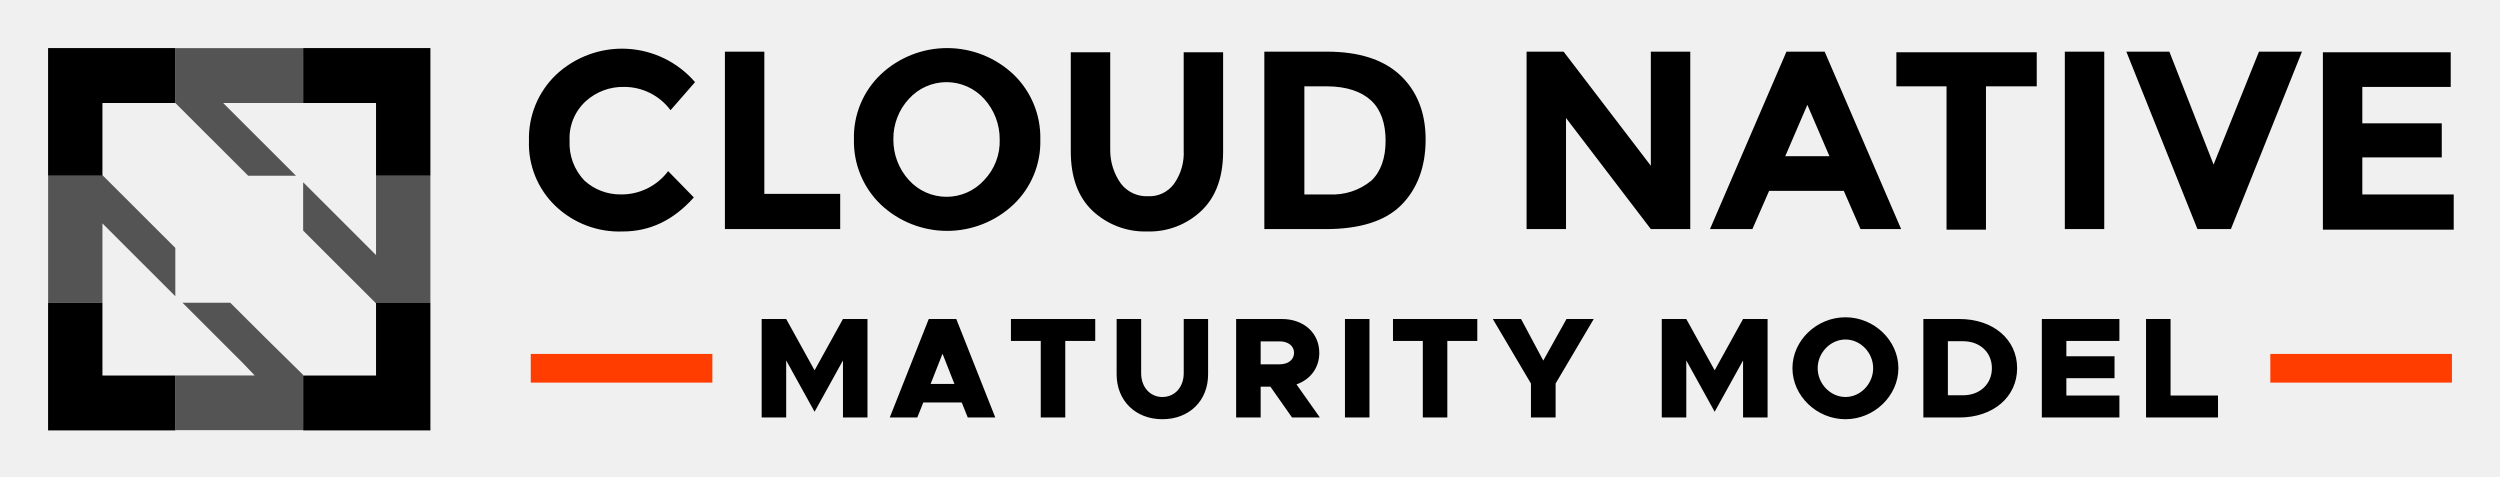
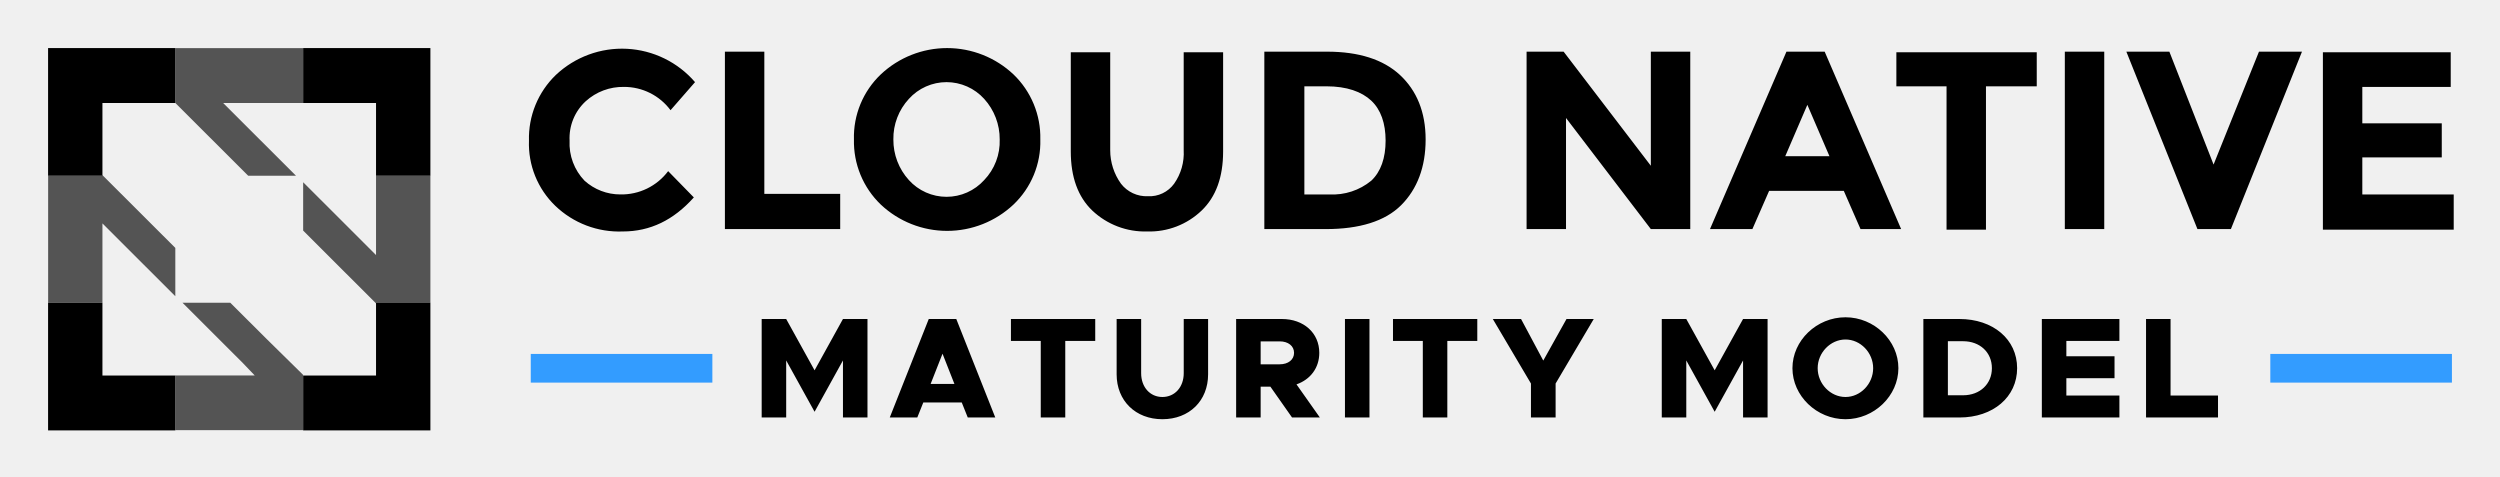
<svg xmlns="http://www.w3.org/2000/svg" role="img" viewBox="-10.06 -10.06 523.12 99.62">
  <g clip-path="url(#clip0_7839_15733)">
-     <path fill="#FF3D00" d="M101 64h38v6h-38zm364 0h38v6h-38z" />
+     <path fill="#339cff" d="M101 64h38v6h-38zm364 0h38v6h-38z" />
    <path d="M119.75 30.625c1.934.038 3.85-.384 5.588-1.231a12.197 12.197 0 0 0 4.412-3.644l5.375 5.5c-4.25 4.75-9.125 7.125-14.875 7.125-2.594.099-5.182-.326-7.609-1.249a19.331 19.331 0 0 1-6.516-4.126c-1.823-1.756-3.255-3.878-4.203-6.226a17.997 17.997 0 0 1-1.297-7.399c-.071-2.557.393-5.101 1.361-7.469.969-2.368 2.421-4.507 4.264-6.281a20.184 20.184 0 0 1 6.882-4.261c2.558-.941 5.28-1.354 8.001-1.213 2.722.14 5.388.83 7.835 2.029 2.448 1.199 4.628 2.881 6.407 4.945l-5.125 5.875c-1.129-1.52-2.599-2.753-4.293-3.6a12.077 12.077 0 0 0-5.457-1.275c-2.951-.057-5.813 1.016-8 3-1.134 1.042-2.025 2.322-2.608 3.748-.584 1.426-.845 2.963-.767 4.502-.079 1.536.158 3.071.695 4.511a11.264 11.264 0 0 0 2.43 3.864c2.057 1.856 4.73 2.881 7.5 2.875zm21.875 7.25V.75h8.25V30.5h15.875v7.375h-24.125zM202 32.751c-3.756 3.533-8.718 5.501-13.875 5.501-5.156 0-10.119-1.967-13.875-5.501a18.305 18.305 0 0 1-4.246-6.221c-.968-2.346-1.438-4.867-1.379-7.404-.071-2.539.394-5.064 1.363-7.411a18.097 18.097 0 0 1 4.262-6.214C178.006 1.967 182.969 0 188.125 0c5.157 0 10.119 1.967 13.875 5.501a18.276 18.276 0 0 1 4.246 6.221c.969 2.346 1.438 4.867 1.379 7.404.071 2.539-.393 5.064-1.362 7.411-.97 2.347-2.422 4.465-4.263 6.214zm-2.875-13.625c.023-3.141-1.137-6.176-3.25-8.5a10.616 10.616 0 0 0-3.566-2.584A10.617 10.617 0 0 0 188 7.127c-1.484 0-2.952.311-4.308.914a10.61 10.61 0 0 0-3.567 2.584c-2.137 2.31-3.301 5.354-3.25 8.5-.023 3.141 1.137 6.176 3.25 8.5.995 1.101 2.21 1.982 3.567 2.584 1.356.603 2.824.914 4.308.914s2.952-.311 4.309-.914c1.356-.603 2.571-1.483 3.566-2.584 1.083-1.127 1.928-2.461 2.486-3.921.559-1.46.818-3.017.764-4.579zm25.375 9.25a6.762 6.762 0 0 0 2.494 1.996c.978.457 2.052.672 3.131.629a6.376 6.376 0 0 0 3.084-.613c.961-.459 1.791-1.15 2.416-2.012 1.436-2.042 2.14-4.508 2-7V.875h8.25V21.625c0 5.375-1.5 9.5-4.5 12.375-1.51 1.448-3.294 2.581-5.247 3.332A15.75 15.75 0 0 1 230 38.375c-2.11.063-4.213-.291-6.186-1.042a16.054 16.054 0 0 1-5.314-3.333c-3-2.875-4.5-7-4.5-12.375V.875h8.25V21.375c-.003 2.511.785 4.96 2.25 7zm58.375-22.75c3.5 3.25 5.375 7.75 5.375 13.5s-1.75 10.375-5.125 13.75-8.75 5-15.75 5H254.5V.75h13.125c6.625 0 11.75 1.625 15.25 4.875zm-6 22.125c2-1.875 3-4.75 3-8.375s-1-6.5-3-8.375c-2-1.875-5.125-3-9.375-3h-4.625V30.625h5.25c3.173.169 6.295-.857 8.75-2.875zm58.5-27h8.25V37.876h-8.25l-17.75-23.25v23.25h-8.25V.75h7.75l18.25 23.875V.75zM379.25 37.876l-3.5-8h-15.625l-3.5 8h-8.875l16-37.125h8l16 37.125h-8.5zm-11.125-26l-4.625 10.75h9.25l-4.625-10.75zM405.5 8V38h-8.25V8h-10.5v-7.125h29.375v7.125H405.5zM422 .75h8.25V37.876H422V.75zm31.125 23.625l9.5-23.625h9L456.75 37.876h-7L434.875.75h9l9.25 23.625zM502.75.75v7.375h-18.5v7.625h16.625v7.125H484.25v7.75h19.125v7.375H476V.875h26.75v-.125zM11.375 53.288H0V80h26.625V68.513h-15.25v-15.225zm57.25.125v15.1h-15.25V80H80V53.288H68.5l.125.125zM0 26.712h11.5l-.125-.125v-15.1h15.25V0H0v26.712zM53.375 0v11.488h15.25v15.225H80V0H53.375z" />
    <path d="M51.875 26.712l-15.25-15.225h16.75V0h-26.75v11.488l15.25 15.225h10zm-13.75 26.575h-10L40.75 65.9l2.5 2.612h-16.625V80h26.75V68.388l-7.625-7.5-7.625-7.6zm30.5-26.575v16.6l-2.625-2.625-12.625-12.613v10.113l7.5 7.5 7.625 7.612h11.5V26.712h-11.375zm-42 15.1l-15.125-15.1H0v26.575h11.375v-16.6l15.25 15.238V41.812z" opacity=".65" />
    <path d="M149.318 77.3h5.13V65.36l5.94 10.74 5.94-10.74V77.3h5.13V56.69h-5.13l-5.94 10.74-5.94-10.74h-5.13V77.3zm43.123 0h5.76l-8.16-20.61h-5.76l-8.16 20.61h5.76l1.26-3.15h8.04l1.26 3.15zm-7.77-7.02l2.49-6.33 2.49 6.33h-4.98zm23.044 7.02h5.13V61.28h6.27v-4.59h-17.64v4.59h6.24V77.3zm25.448.36c5.64 0 9.57-3.87 9.57-9.39V56.69h-5.1v11.34c0 2.91-1.86 4.98-4.47 4.98-2.58 0-4.44-2.07-4.44-4.98V56.69h-5.13v11.58c0 5.52 3.96 9.39 9.57 9.39zm32.956-.36l-4.89-6.93c2.91-1.02 4.77-3.45 4.77-6.6 0-4.17-3.27-7.08-7.83-7.08h-9.57V77.3h5.13v-6.45h2.04l4.53 6.45h5.82zm-12.39-15.93h3.99c1.77 0 3 .96 3 2.4s-1.23 2.4-3 2.4h-3.99v-4.8zm17.64 15.93h5.13V56.69h-5.13V77.3zm16.291 0h5.13V61.28h6.27v-4.59h-17.64v4.59h6.24V77.3zm22.628 0h5.16v-7.11l7.98-13.5h-5.7l-4.86 8.7-4.65-8.7h-5.91l7.98 13.5v7.11zm27.374 0h5.13V65.36l5.94 10.74 5.94-10.74V77.3h5.13V56.69h-5.13l-5.94 10.74-5.94-10.74h-5.13V77.3zm38.443.36c6 0 11.07-4.89 11.07-10.68s-5.07-10.65-11.07-10.65c-6.03 0-11.1 4.86-11.1 10.65s5.07 10.68 11.1 10.68zm0-4.65c-3.15 0-5.82-2.76-5.82-6.03 0-3.24 2.67-6 5.82-6 3.15 0 5.79 2.76 5.79 6 0 3.27-2.64 6.03-5.79 6.03zM392.4 77.3h7.53c7.08 0 12.09-4.29 12.09-10.32s-5.01-10.29-12.09-10.29h-7.53V77.3zm5.13-4.65V61.34h3.18c3.54 0 6.03 2.34 6.03 5.64s-2.49 5.67-6.03 5.67h-3.18zm35.891-11.37v-4.59h-16.23V77.3h16.23v-4.59h-11.1v-3.63h10.08v-4.59h-10.08v-3.21h11.1zm10.703 11.43V56.69h-5.13V77.3h15.06v-4.59h-9.93z" />
  </g>
  <defs>
    <clipPath id="clip0_7839_15733">
      <path fill="#fff" d="M0 0h504.125v80H0z" />
    </clipPath>
  </defs>
</svg>
